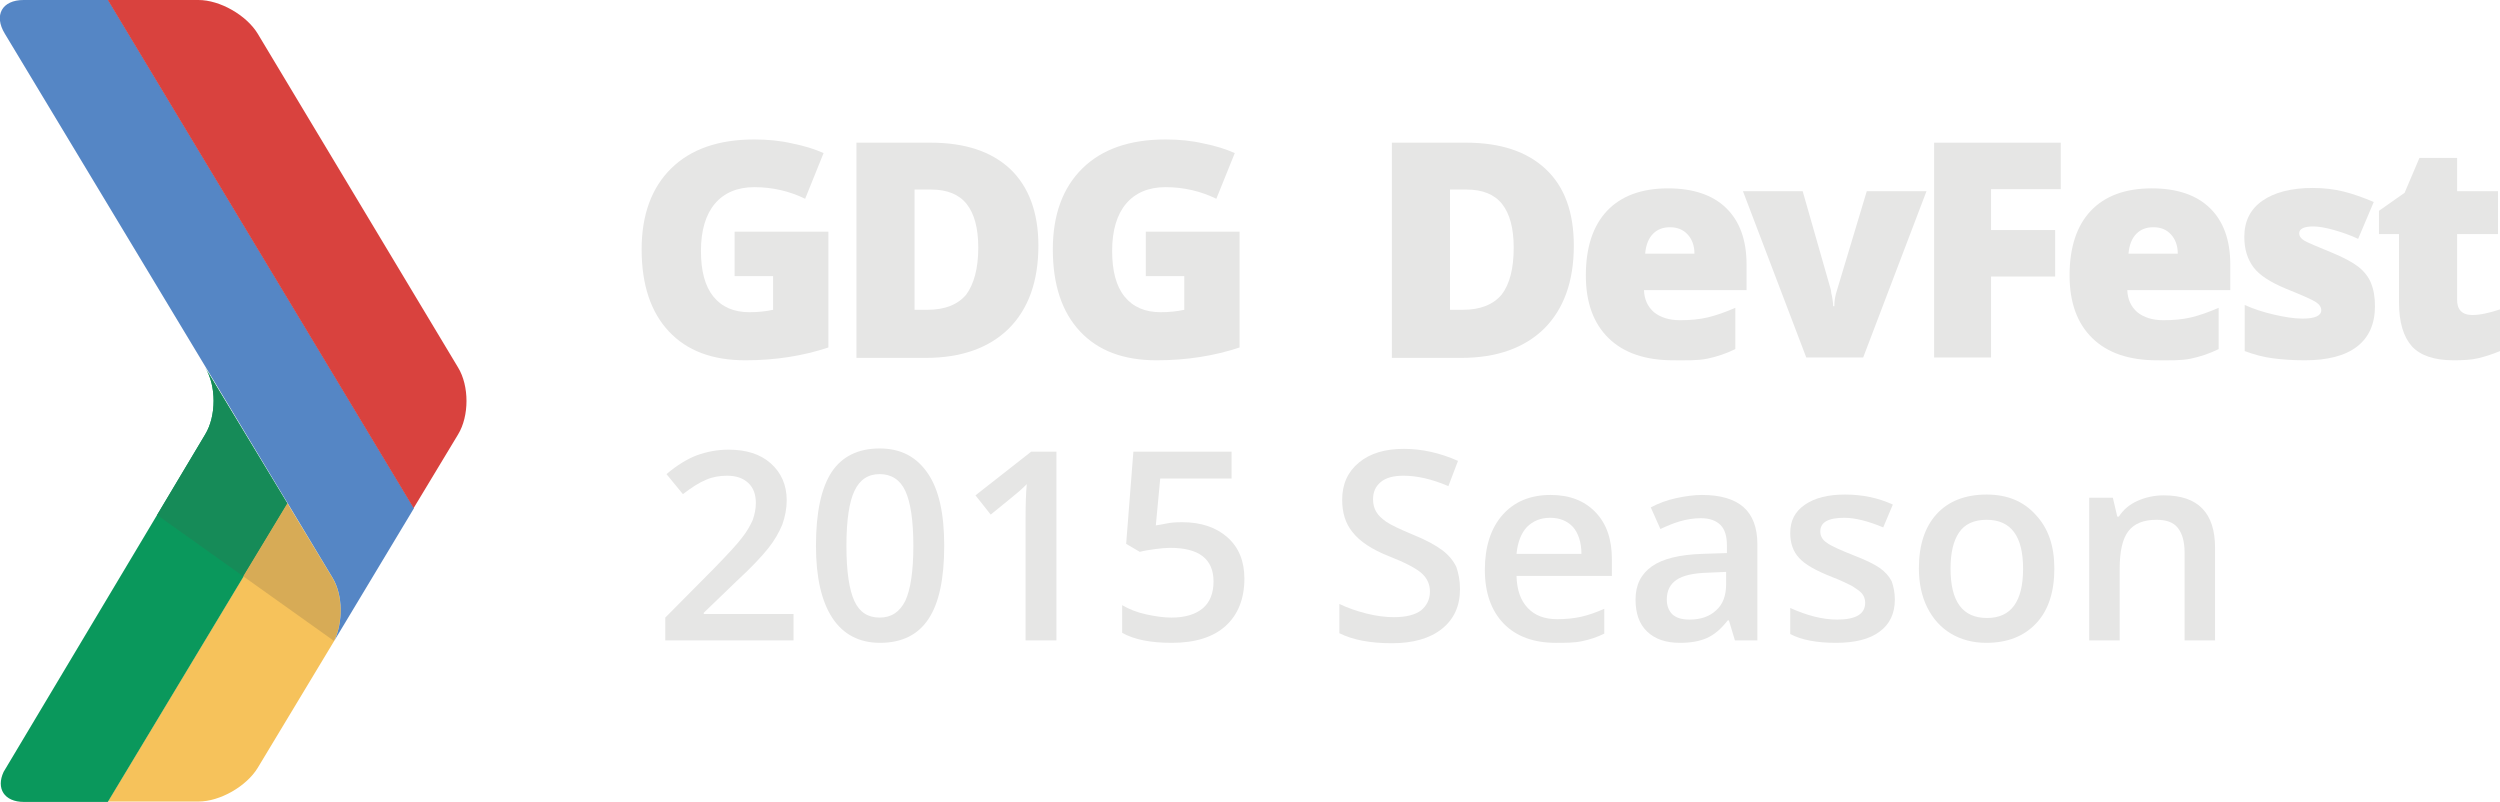
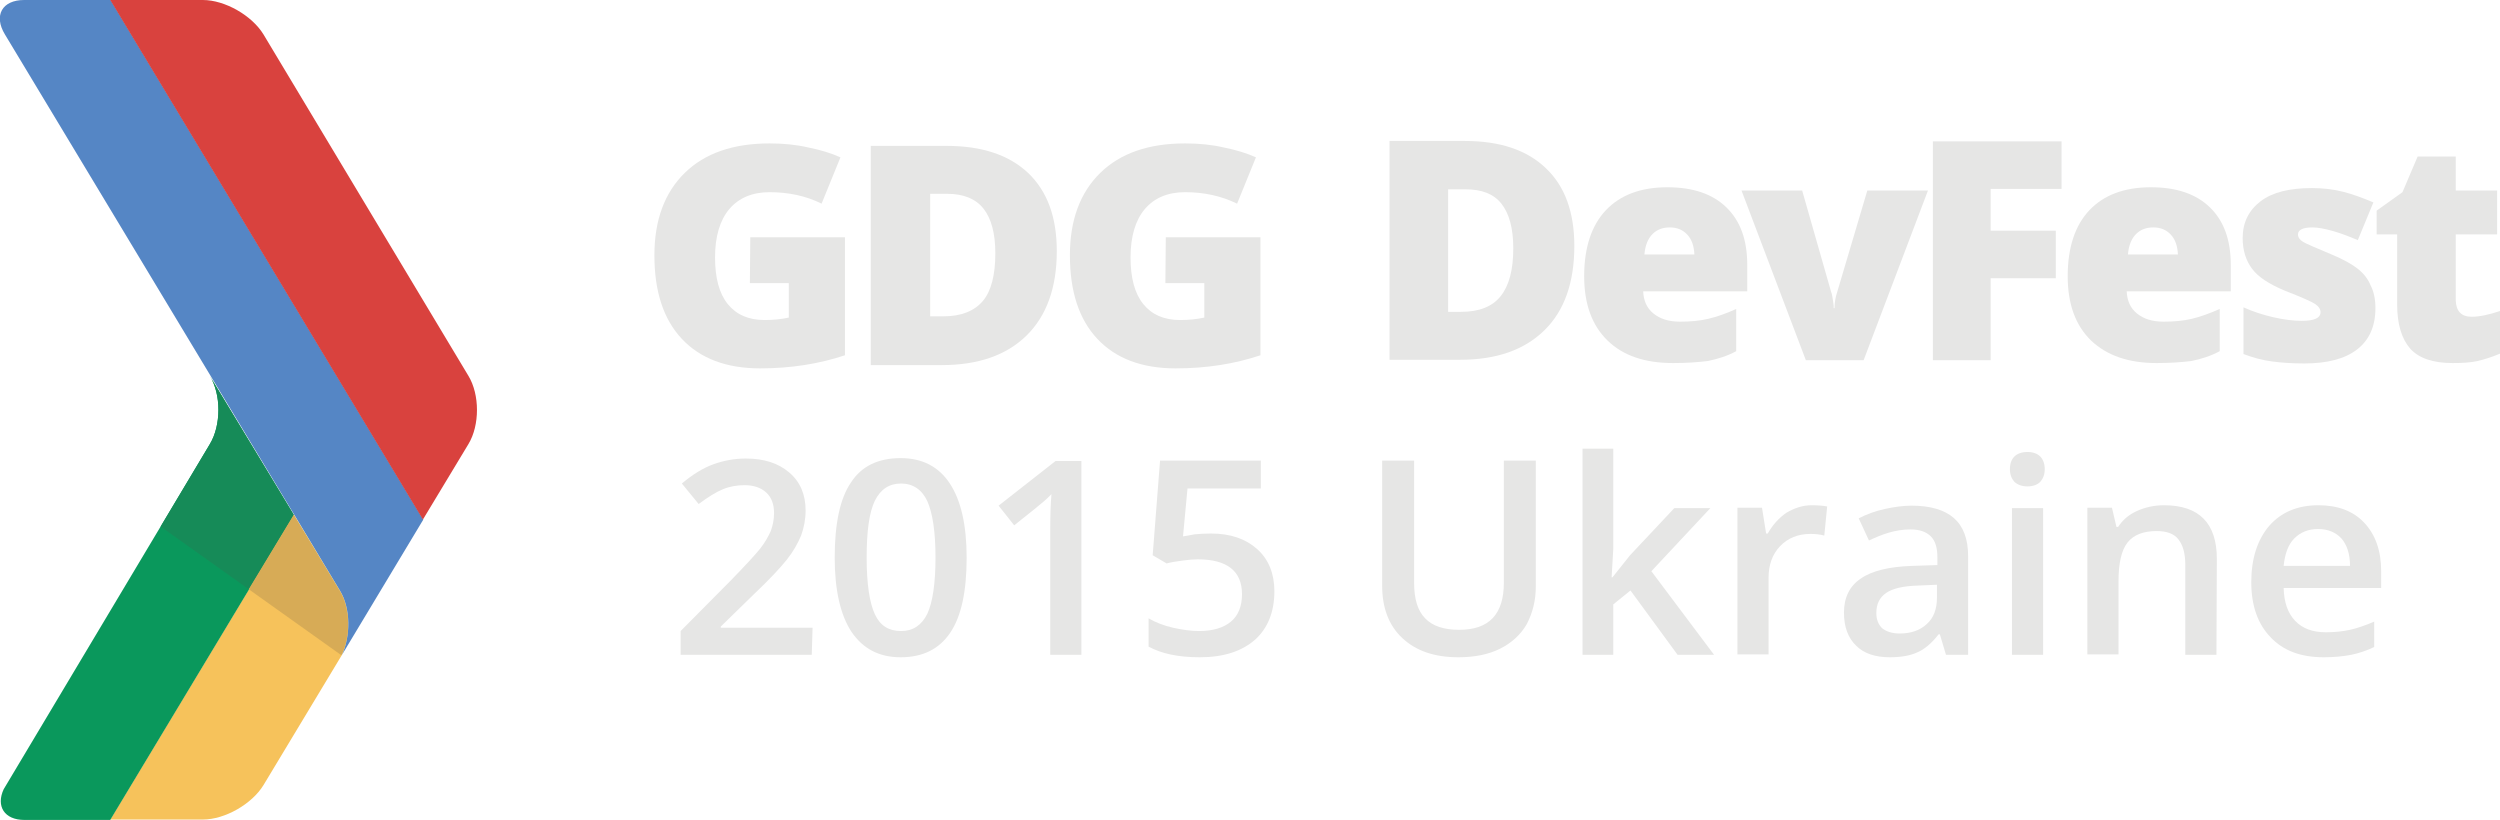
- <svg xmlns="http://www.w3.org/2000/svg" version="1.1" id="dark" x="0px" y="0px" viewBox="102.2 2379.4 623.8 200.1" style="enable-background:new 102.2 2379.4 623.8 200.1;" xml:space="preserve">
+ <svg xmlns="http://www.w3.org/2000/svg" version="1.1" id="dark" x="0px" y="0px" viewBox="95.2 1678.4 610.1 200" style="enable-background:new 95.2 1678.4 610.1 200;" xml:space="preserve">
  <style type="text/css">
	.st0{fill:#F6C25B;}
	.st1{fill:#0A985C;}
	.st2{fill:#5586C5;}
	.st3{fill:#D9423E;}
- 	.st4{fill:#168B58;}
- 	.st5{fill:#D7AB56;}
- 	.st6{enable-background:new    ;}
- 	.st7{fill:#E6E6E5;}
+ 	.st4{fill:#E6E6E5;}
+ 	.st5{fill:#168B58;}
+ 	.st6{fill:#D7AB56;}
</style>
  <g>
    <g>
-       <path class="st0" d="M129.1,2579.4h22.6c5.4,0,12-3.8,14.8-8.4l19.1-31.7c2.3-4.7,2.2-11.4-0.4-15.7l-11.3-18.6L129.1,2579.4z" />
-       <path class="st1" d="M153.4,2487.8l-50.3,84.2c-1.9,4.1,0.1,7.5,5.1,7.5h20.9l44.8-74.4l-20.5-33.9    C156.2,2475.6,156.2,2483.2,153.4,2487.8" />
-       <path class="st2" d="M108.1,2379.4c-5.4,0-7.5,3.8-4.7,8.4l81.8,135.8c2.6,4.3,2.6,11.1,0.4,15.7l19.9-33.1l-76.3-126.8H108.1    L108.1,2379.4z" />
-       <path class="st3" d="M129.1,2379.4l76.3,126.8l11.1-18.4c2.8-4.6,2.8-12.1,0-16.7l-50-83.3c-2.8-4.6-9.4-8.4-14.8-8.4H129.1    L129.1,2379.4z" />
+       <path class="st0" d="M122.1,1878.4h22.6c5.4,0,12-3.8,14.8-8.4l19.1-31.7c2.3-4.7,2.2-11.4-0.4-15.7l-11.3-18.6L122.1,1878.4z" />
+       <path class="st1" d="M146.4,1786.8L96.1,1871c-1.9,4.1,0.1,7.5,5.1,7.5h20.9l44.8-74.4l-20.5-33.9    C149.2,1774.6,149.2,1782.2,146.4,1786.8" />
+       <path class="st2" d="M101.1,1678.4c-5.4,0-7.5,3.8-4.7,8.4l81.8,135.8c2.6,4.3,2.6,11.1,0.4,15.7l19.9-33.1l-76.3-126.8    L101.1,1678.4L101.1,1678.4z" />
+       <path class="st3" d="M122.1,1678.4l76.3,126.8l11.1-18.4c2.8-4.6,2.8-12.1,0-16.7l-50-83.3c-2.8-4.6-9.4-8.4-14.8-8.4H122.1    L122.1,1678.4z" />
+     </g>
+     <g>
+       <g>
+         <g>
+           <path class="st4" d="M293.3,1838.2h-32v-5.8l12.2-12.3c3.6-3.7,6-6.3,7.2-7.8c1.2-1.5,2-3,2.6-4.3c0.5-1.4,0.8-2.8,0.8-4.4      c0-2.1-0.6-3.8-1.9-5c-1.3-1.2-3.1-1.8-5.3-1.8c-1.8,0-3.6,0.3-5.3,1c-1.7,0.7-3.6,1.9-5.9,3.6l-4.1-5c2.6-2.2,5.2-3.8,7.7-4.7      c2.5-0.9,5.1-1.4,7.9-1.4c4.4,0,7.9,1.1,10.6,3.4c2.7,2.3,4,5.4,4,9.3c0,2.1-0.4,4.2-1.1,6.1c-0.8,1.9-1.9,3.9-3.5,5.9      c-1.6,2-4.2,4.8-7.9,8.3l-8.2,8v0.3h22.4L293.3,1838.2L293.3,1838.2z" />
+           <path class="st4" d="M331.1,1814.5c0,8.2-1.3,14.3-4,18.3s-6.7,6-12.1,6c-5.3,0-9.2-2.1-12-6.2c-2.7-4.1-4.1-10.2-4.1-18.1      c0-8.3,1.3-14.5,4-18.4c2.6-4,6.7-5.9,12.1-5.9c5.3,0,9.3,2.1,12,6.2C329.7,1800.5,331.1,1806.5,331.1,1814.5z M306.7,1814.5      c0,6.4,0.7,11,2,13.8c1.3,2.8,3.4,4.1,6.4,4.1c2.9,0,5-1.4,6.4-4.2c1.3-2.8,2-7.4,2-13.7c0-6.3-0.7-10.9-2-13.8      c-1.3-2.8-3.5-4.3-6.4-4.3c-2.9,0-5,1.4-6.4,4.2C307.3,1803.5,306.7,1808.1,306.7,1814.5z" />
+           <path class="st4" d="M359.1,1838.2h-7.6v-30.5c0-3.6,0.1-6.5,0.3-8.7c-0.5,0.5-1.1,1.1-1.8,1.7c-0.7,0.6-3.1,2.6-7.3,5.9      l-3.8-4.8l13.9-10.9h6.3L359.1,1838.2L359.1,1838.2z" />
+           <path class="st4" d="M390.7,1808.6c4.8,0,8.5,1.3,11.3,3.8c2.8,2.5,4.2,6,4.2,10.3c0,5-1.6,9-4.7,11.8      c-3.2,2.8-7.6,4.3-13.5,4.3c-5.3,0-9.4-0.9-12.5-2.6v-6.9c1.7,1,3.8,1.8,6,2.3c2.3,0.5,4.4,0.8,6.3,0.8c3.4,0,6-0.8,7.8-2.3      c1.8-1.5,2.7-3.8,2.7-6.7c0-5.6-3.6-8.5-10.8-8.5c-1,0-2.3,0.1-3.7,0.3c-1.5,0.2-2.8,0.4-3.9,0.7l-3.4-2l1.8-23.1h24.6v6.8H385      l-1.1,11.7c0.8-0.1,1.7-0.3,2.8-0.5C387.8,1808.7,389.1,1808.6,390.7,1808.6z" />
+           <path class="st4" d="M470,1790.9v30.6c0,3.5-0.8,6.5-2.2,9.2c-1.5,2.6-3.7,4.6-6.5,6c-2.8,1.4-6.2,2.1-10.2,2.1      c-5.9,0-10.4-1.6-13.7-4.7c-3.3-3.1-4.9-7.4-4.9-12.8v-30.5h7.8v29.9c0,3.9,0.9,6.8,2.7,8.6c1.8,1.9,4.6,2.8,8.3,2.8      c7.3,0,10.9-3.8,10.9-11.5v-29.8H470z" />
+           <path class="st4" d="M488.7,1819.3l4.3-5.4l10.8-11.5h8.8l-14.4,15.4l15.3,20.4h-8.9l-11.5-15.7l-4.2,3.4v12.3h-7.5v-50.3h7.5      v24.5l-0.4,6.9L488.7,1819.3L488.7,1819.3z" />
+           <path class="st4" d="M537.3,1801.7c1.5,0,2.8,0.1,3.8,0.3l-0.7,7.1c-1.1-0.3-2.2-0.4-3.4-0.4c-3,0-5.5,1-7.4,3      c-1.9,2-2.8,4.6-2.8,7.7v18.7h-7.6v-35.8h6l1,6.3h0.4c1.2-2.1,2.7-3.8,4.6-5.1C533.1,1802.4,535.1,1801.7,537.3,1801.7z" />
+           <path class="st4" d="M570.1,1838.2l-1.5-5h-0.3c-1.7,2.2-3.5,3.7-5.2,4.4c-1.7,0.8-4,1.2-6.7,1.2c-3.5,0-6.3-0.9-8.2-2.8      c-2-1.9-3-4.6-3-8.1c0-3.7,1.4-6.5,4.1-8.3c2.7-1.9,6.9-2.9,12.5-3.1l6.2-0.2v-1.9c0-2.3-0.5-4-1.6-5.1c-1.1-1.1-2.7-1.7-5-1.7      c-1.8,0-3.6,0.3-5.3,0.8c-1.7,0.5-3.3,1.2-4.8,1.9l-2.5-5.4c1.9-1,4.1-1.8,6.4-2.3c2.3-0.5,4.5-0.8,6.5-0.8c4.5,0,8,1,10.3,3      c2.3,2,3.5,5.1,3.5,9.3v24.1H570.1z M558.8,1833c2.8,0,5-0.8,6.6-2.3c1.7-1.5,2.5-3.7,2.5-6.5v-3.1l-4.6,0.2      c-3.6,0.1-6.2,0.7-7.8,1.8c-1.6,1.1-2.4,2.7-2.4,4.9c0,1.6,0.5,2.8,1.4,3.7C555.5,1832.5,556.9,1833,558.8,1833z" />
+           <path class="st4" d="M585.7,1792.9c0-1.4,0.4-2.4,1.1-3.1c0.7-0.7,1.8-1.1,3.2-1.1c1.3,0,2.4,0.4,3.1,1.1      c0.7,0.7,1.1,1.8,1.1,3.1c0,1.3-0.4,2.3-1.1,3.1c-0.7,0.7-1.8,1.1-3.1,1.1c-1.4,0-2.4-0.4-3.2-1.1      C586.1,1795.2,585.7,1794.2,585.7,1792.9z M593.8,1838.2h-7.6v-35.8h7.6V1838.2z" />
+           <path class="st4" d="M636.1,1838.2h-7.6v-22c0-2.8-0.6-4.8-1.7-6.2c-1.1-1.4-2.9-2-5.3-2c-3.2,0-5.6,0.9-7.1,2.8      c-1.5,1.9-2.2,5.1-2.2,9.5v17.8h-7.6v-35.8h6l1.1,4.7h0.4c1.1-1.7,2.6-3,4.6-3.9c2-0.9,4.2-1.4,6.6-1.4      c8.6,0,12.9,4.4,12.9,13.1L636.1,1838.2L636.1,1838.2z" />
+           <path class="st4" d="M662.3,1838.8c-5.6,0-9.9-1.6-13-4.9c-3.1-3.2-4.7-7.7-4.7-13.4c0-5.8,1.5-10.4,4.4-13.8      c2.9-3.3,6.9-5,12-5c4.7,0,8.5,1.4,11.2,4.3c2.7,2.9,4.1,6.8,4.1,11.8v4.1h-23.8c0.1,3.5,1,6.1,2.8,8c1.8,1.9,4.3,2.8,7.5,2.8      c2.1,0,4.1-0.2,5.9-0.6c1.8-0.4,3.8-1.1,5.9-2v6.2c-1.9,0.9-3.7,1.5-5.6,1.9C666.9,1838.6,664.7,1838.8,662.3,1838.8z       M660.9,1807.5c-2.4,0-4.3,0.8-5.8,2.3c-1.5,1.5-2.3,3.8-2.6,6.7h16.2c0-3-0.8-5.2-2.1-6.7      C665.2,1808.3,663.3,1807.5,660.9,1807.5z" />
+         </g>
+         <g>
+           <g>
+             <path class="st4" d="M479.4,1738.4c0,8.9-2.4,15.8-7.3,20.6c-4.9,4.8-11.7,7.2-20.6,7.2h-17.2v-53.4h18.4       c8.5,0,15.1,2.2,19.7,6.6C477.1,1723.8,479.4,1730.2,479.4,1738.4z M464.5,1739c0-4.9-1-8.5-2.9-10.9c-1.9-2.4-4.8-3.5-8.8-3.5       h-4.2v29.9h3.2c4.4,0,7.6-1.3,9.6-3.8C463.5,1748.1,464.5,1744.2,464.5,1739z" />
+           </g>
+           <g>
+             <path class="st4" d="M503.5,1767c-6.9,0-12.2-1.8-16-5.5c-3.8-3.7-5.7-8.9-5.7-15.7c0-7,1.8-12.4,5.3-16.1       c3.5-3.7,8.5-5.6,15-5.6c6.2,0,11,1.6,14.4,4.9c3.4,3.3,5.1,7.9,5.1,14.1v6.4h-25.4c0.1,2.3,0.9,4.1,2.5,5.4       c1.6,1.3,3.7,2,6.5,2c2.5,0,4.8-0.2,6.9-0.7c2.1-0.5,4.4-1.3,6.8-2.4v10.3c-2.2,1.2-4.5,1.9-6.9,2.4       C509.6,1766.8,506.8,1767,503.5,1767z M502.7,1733.9c-1.7,0-3.1,0.5-4.2,1.6c-1.1,1.1-1.8,2.7-2,5h12.2c-0.1-2-0.6-3.6-1.7-4.8       C505.9,1734.5,504.5,1733.9,502.7,1733.9z" />
+           </g>
+           <g>
+             <path class="st4" d="M535.9,1766.3l-15.7-41.4H535l7,24.5c0,0.1,0.1,0.3,0.2,0.6c0.1,0.3,0.1,0.6,0.2,1       c0.1,0.4,0.1,0.8,0.2,1.3c0.1,0.5,0.1,0.9,0.1,1.3h0.2c0-1.3,0.2-2.6,0.7-4.1l7.3-24.6h14.8l-15.7,41.4H535.9z" />
+           </g>
+           <g>
+             <path class="st4" d="M581,1766.3h-14.1v-53.4h31.4v11.6H581v10.2h15.9v11.6H581L581,1766.3L581,1766.3z" />
+           </g>
+           <g>
+             <path class="st4" d="M621.5,1767c-6.8,0-12.1-1.8-16-5.5c-3.8-3.7-5.7-8.9-5.7-15.7c0-7,1.8-12.4,5.3-16.1       c3.5-3.7,8.5-5.6,15-5.6c6.2,0,11,1.6,14.4,4.9c3.4,3.3,5.1,7.9,5.1,14.1v6.4h-25.4c0.1,2.3,0.9,4.1,2.5,5.4       c1.6,1.3,3.7,2,6.5,2c2.5,0,4.8-0.2,6.9-0.7c2.1-0.5,4.3-1.3,6.8-2.4v10.3c-2.2,1.2-4.5,1.9-6.9,2.4       C627.6,1766.8,624.8,1767,621.5,1767z M620.7,1733.9c-1.7,0-3.1,0.5-4.2,1.6c-1.1,1.1-1.8,2.7-2,5h12.2c-0.1-2-0.6-3.6-1.7-4.8       C623.9,1734.5,622.5,1733.9,620.7,1733.9z" />
+           </g>
+           <g>
+             <path class="st4" d="M674.9,1753.6c0,4.4-1.5,7.8-4.5,10.1c-3,2.3-7.3,3.4-12.9,3.4c-3,0-5.7-0.2-7.9-0.5       c-2.3-0.3-4.5-0.9-6.9-1.8v-11.4c2.2,1,4.6,1.8,7.2,2.4c2.6,0.6,5,0.9,7,0.9c3.1,0,4.6-0.7,4.6-2.1c0-0.7-0.4-1.4-1.3-2       c-0.9-0.6-3.4-1.7-7.5-3.3c-3.8-1.6-6.4-3.3-7.9-5.3c-1.5-2-2.3-4.5-2.3-7.5c0-3.8,1.5-6.8,4.4-9c2.9-2.2,7.1-3.2,12.5-3.2       c2.7,0,5.3,0.3,7.6,0.9c2.4,0.6,4.8,1.5,7.4,2.6l-3.8,9.2c-1.9-0.8-3.9-1.6-6-2.2c-2.1-0.6-3.8-0.9-5.1-0.9       c-2.3,0-3.5,0.6-3.5,1.7c0,0.7,0.4,1.3,1.2,1.8c0.8,0.5,3.2,1.5,7,3.1c2.9,1.2,5,2.4,6.4,3.5c1.4,1.1,2.5,2.5,3.1,4       C674.5,1749.5,674.9,1751.4,674.9,1753.6z" />
+           </g>
+           <g>
+             <path class="st4" d="M698.4,1755.7c1.9,0,4.2-0.5,6.9-1.4v10.4c-1.9,0.8-3.7,1.4-5.5,1.8c-1.7,0.4-3.8,0.5-6.1,0.5       c-4.8,0-8.2-1.2-10.3-3.5c-2.1-2.4-3.2-6-3.2-10.8v-17.1h-5v-5.8l6.3-4.5l3.7-8.7h9.3v8.3h10.1v10.7h-10.1v16.1       C694.6,1754.4,695.9,1755.7,698.4,1755.7z" />
+           </g>
+         </g>
+         <g>
+           <g>
+             <path class="st4" d="M278.3,1736.3h23.1v28.8c-6.3,2.1-13.2,3.2-20.7,3.2c-8.2,0-14.6-2.4-19.1-7.2c-4.5-4.8-6.7-11.6-6.7-20.4       c0-8.6,2.5-15.3,7.4-20.1c4.9-4.8,11.8-7.2,20.7-7.2c3.4,0,6.5,0.3,9.5,1c3,0.6,5.6,1.4,7.8,2.4l-4.6,11.3       c-3.8-1.9-8.1-2.8-12.7-2.8c-4.2,0-7.5,1.4-9.8,4.1c-2.3,2.7-3.5,6.7-3.5,11.8c0,5,1,8.8,3.1,11.4c2.1,2.6,5.1,3.9,9,3.9       c2.1,0,4.1-0.2,5.9-0.6v-8.4h-9.5L278.3,1736.3L278.3,1736.3L278.3,1736.3z" />
+           </g>
+           <g>
+             <path class="st4" d="M353.1,1739.7c0,8.9-2.5,15.8-7.4,20.6c-4.9,4.8-11.8,7.2-20.7,7.2h-17.3v-53.5h18.5       c8.6,0,15.2,2.2,19.9,6.6C350.8,1725.1,353.1,1731.4,353.1,1739.7z M338.1,1740.2c0-4.9-1-8.5-2.9-10.9       c-1.9-2.4-4.9-3.6-8.8-3.6h-4.2v29.9h3.2c4.4,0,7.6-1.3,9.7-3.8C337.1,1749.4,338.1,1745.5,338.1,1740.2z" />
+           </g>
+           <g>
+             <path class="st4" d="M379.7,1736.3h23.1v28.8c-6.3,2.1-13.1,3.2-20.7,3.2c-8.2,0-14.6-2.4-19.1-7.2c-4.5-4.8-6.7-11.6-6.7-20.4       c0-8.6,2.5-15.3,7.4-20.1c4.9-4.8,11.8-7.2,20.7-7.2c3.4,0,6.5,0.3,9.5,1c3,0.6,5.6,1.4,7.8,2.4l-4.6,11.3       c-3.9-1.9-8.1-2.8-12.7-2.8c-4.2,0-7.5,1.4-9.8,4.1c-2.3,2.7-3.5,6.7-3.5,11.8c0,5,1,8.8,3.1,11.4c2.1,2.6,5.1,3.9,9,3.9       c2.1,0,4.1-0.2,5.9-0.6v-8.4h-9.5L379.7,1736.3L379.7,1736.3z" />
+           </g>
+         </g>
+       </g>
    </g>
  </g>
-   <path class="st4" d="M153.4,2487.8l-12,20.1l21.5,15.3l11-18.2l-20.5-33.9C156.2,2475.6,156.2,2483.2,153.4,2487.8z" />
-   <path class="st5" d="M173.9,2505l-11,18.2l22.6,16.1c2.3-4.7,2.2-11.4-0.4-15.7L173.9,2505z" />
-   <g class="st6">
-     <path class="st7" d="M285.8,2437.2h23.1v28.9c-6.3,2.1-13.2,3.2-20.7,3.2c-8.3,0-14.6-2.4-19.1-7.2c-4.5-4.8-6.8-11.6-6.8-20.5   c0-8.6,2.5-15.4,7.4-20.2c4.9-4.8,11.8-7.2,20.7-7.2c3.4,0,6.5,0.3,9.5,1c3,0.6,5.6,1.4,7.8,2.4l-4.6,11.4   c-3.9-1.9-8.1-2.9-12.7-2.9c-4.2,0-7.5,1.4-9.8,4.1c-2.3,2.7-3.5,6.7-3.5,11.8c0,5,1,8.8,3.1,11.4c2.1,2.6,5.1,3.9,9,3.9   c2.1,0,4.1-0.2,5.9-0.6v-8.4h-9.6V2437.2z" />
-     <path class="st7" d="M361.3,2440.7c0,8.9-2.5,15.8-7.4,20.7c-4.9,4.8-11.8,7.3-20.7,7.3h-17.3V2415h18.5c8.6,0,15.2,2.2,19.9,6.6   C358.9,2426,361.3,2432.4,361.3,2440.7z M346.3,2441.2c0-4.9-1-8.5-2.9-10.9c-1.9-2.4-4.9-3.6-8.8-3.6h-4.2v30h3.2   c4.4,0,7.6-1.3,9.7-3.8C345.2,2450.3,346.3,2446.4,346.3,2441.2z" />
-     <path class="st7" d="M388.4,2437.2h23.1v28.9c-6.3,2.1-13.2,3.2-20.7,3.2c-8.3,0-14.6-2.4-19.1-7.2c-4.5-4.8-6.8-11.6-6.8-20.5   c0-8.6,2.5-15.4,7.4-20.2s11.8-7.2,20.7-7.2c3.4,0,6.5,0.3,9.5,1c3,0.6,5.6,1.4,7.8,2.4l-4.6,11.4c-3.9-1.9-8.1-2.9-12.7-2.9   c-4.2,0-7.5,1.4-9.8,4.1c-2.3,2.7-3.5,6.7-3.5,11.8c0,5,1,8.8,3.1,11.4c2.1,2.6,5.1,3.9,9,3.9c2.1,0,4.1-0.2,5.9-0.6v-8.4h-9.6   V2437.2z" />
-     <path class="st7" d="M494.9,2440.7c0,8.9-2.5,15.8-7.4,20.7c-4.9,4.8-11.8,7.3-20.7,7.3h-17.3V2415H468c8.6,0,15.2,2.2,19.9,6.6   C492.6,2426,494.9,2432.4,494.9,2440.7z M479.9,2441.2c0-4.9-1-8.5-2.9-10.9c-1.9-2.4-4.9-3.6-8.8-3.6h-4.2v30h3.2   c4.4,0,7.6-1.3,9.7-3.8C478.9,2450.3,479.9,2446.4,479.9,2441.2z" />
-     <path class="st7" d="M519.7,2469.3c-6.9,0-12.3-1.8-16.1-5.5c-3.8-3.7-5.7-8.9-5.7-15.7c0-7,1.8-12.4,5.3-16.1   c3.5-3.7,8.6-5.6,15.2-5.6c6.2,0,11.1,1.6,14.5,4.9c3.4,3.3,5.1,8,5.1,14.1v6.4h-25.6c0.1,2.3,0.9,4.1,2.5,5.5c1.6,1.3,3.8,2,6.5,2   c2.5,0,4.8-0.2,6.9-0.7c2.1-0.5,4.4-1.3,6.9-2.4v10.3c-2.2,1.1-4.6,1.9-7,2.4S523,2469.3,519.7,2469.3z M518.9,2436.1   c-1.7,0-3.1,0.5-4.2,1.6c-1.1,1.1-1.8,2.7-2,5h12.3c0-2-0.6-3.6-1.7-4.8C522.2,2436.7,520.7,2436.1,518.9,2436.1z" />
-     <path class="st7" d="M552.9,2468.6l-15.8-41.5h14.9l7,24.5c0,0.1,0.1,0.3,0.1,0.6s0.1,0.6,0.2,1c0.1,0.4,0.1,0.8,0.2,1.3   c0.1,0.5,0.1,0.9,0.1,1.3h0.3c0-1.3,0.2-2.6,0.7-4.1l7.4-24.6h14.9l-15.8,41.5H552.9z" />
-     <path class="st7" d="M599,2468.6h-14.2V2415h31.6v11.6H599v10.2h16v11.6h-16V2468.6z" />
-     <path class="st7" d="M640.4,2469.3c-6.9,0-12.3-1.8-16.1-5.5c-3.8-3.7-5.7-8.9-5.7-15.7c0-7,1.8-12.4,5.3-16.1s8.6-5.6,15.2-5.6   c6.2,0,11.1,1.6,14.5,4.9c3.4,3.3,5.1,8,5.1,14.1v6.4H633c0.1,2.3,0.9,4.1,2.5,5.5c1.6,1.3,3.8,2,6.5,2c2.5,0,4.8-0.2,6.9-0.7   c2.1-0.5,4.4-1.3,6.9-2.4v10.3c-2.2,1.1-4.6,1.9-7,2.4S643.7,2469.3,640.4,2469.3z M639.5,2436.1c-1.7,0-3.1,0.5-4.2,1.6   c-1.1,1.1-1.8,2.7-2,5h12.3c0-2-0.6-3.6-1.7-4.8C642.8,2436.7,641.4,2436.1,639.5,2436.1z" />
-     <path class="st7" d="M694.8,2455.8c0,4.4-1.5,7.8-4.5,10.1c-3,2.3-7.4,3.4-13,3.4c-3.1,0-5.7-0.2-8-0.5c-2.3-0.3-4.6-0.9-7-1.8   v-11.5c2.2,1,4.7,1.8,7.3,2.4c2.6,0.6,5,1,7.1,1c3.1,0,4.7-0.7,4.7-2.1c0-0.7-0.4-1.4-1.3-2s-3.4-1.7-7.6-3.4   c-3.8-1.6-6.5-3.3-8-5.3c-1.5-2-2.3-4.5-2.3-7.6c0-3.9,1.5-6.9,4.5-9c3-2.1,7.2-3.2,12.6-3.2c2.7,0,5.3,0.3,7.7,0.9   c2.4,0.6,4.9,1.5,7.5,2.6l-3.9,9.2c-1.9-0.9-3.9-1.6-6-2.2c-2.1-0.6-3.9-0.9-5.2-0.9c-2.3,0-3.5,0.6-3.5,1.7c0,0.7,0.4,1.3,1.2,1.8   c0.8,0.5,3.2,1.5,7.1,3.1c2.9,1.2,5.1,2.4,6.5,3.5c1.4,1.1,2.5,2.5,3.1,4C694.5,2451.7,694.8,2453.6,694.8,2455.8z" />
-     <path class="st7" d="M719.1,2458c1.9,0,4.2-0.5,6.9-1.4v10.4c-1.9,0.8-3.8,1.4-5.5,1.8c-1.7,0.4-3.8,0.5-6.1,0.5   c-4.8,0-8.3-1.2-10.4-3.5c-2.1-2.4-3.2-6-3.2-10.9v-17.1h-5v-5.8l6.4-4.5l3.7-8.7h9.4v8.3h10.2v10.7h-10.2v16.2   C715.2,2456.6,716.5,2458,719.1,2458z" />
-   </g>
-   <g class="st6">
-     <path class="st7" d="M300.1,2539.2h-31.9v-5.7l12.1-12.2c3.6-3.7,6-6.3,7.1-7.8c1.2-1.5,2-3,2.6-4.3c0.5-1.4,0.8-2.8,0.8-4.3   c0-2.1-0.6-3.8-1.9-5c-1.3-1.2-3-1.8-5.3-1.8c-1.8,0-3.6,0.3-5.2,1c-1.7,0.7-3.6,1.9-5.8,3.6l-4.1-5c2.6-2.2,5.2-3.8,7.6-4.7   c2.5-0.9,5.1-1.4,7.9-1.4c4.4,0,7.9,1.1,10.5,3.4c2.6,2.3,4,5.4,4,9.2c0,2.1-0.4,4.1-1.1,6.1c-0.8,1.9-1.9,3.9-3.5,5.9   c-1.6,2-4.2,4.8-7.9,8.2l-8.2,7.9v0.3h22.4V2539.2z" />
-     <path class="st7" d="M337.8,2515.6c0,8.2-1.3,14.3-3.9,18.2c-2.6,4-6.7,6-12.1,6c-5.2,0-9.2-2.1-11.9-6.2s-4.1-10.1-4.1-18   c0-8.3,1.3-14.4,3.9-18.4c2.6-3.9,6.6-5.9,12-5.9c5.3,0,9.2,2.1,12,6.2S337.8,2507.6,337.8,2515.6z M313.4,2515.6   c0,6.4,0.7,11,2,13.8c1.3,2.8,3.4,4.1,6.3,4.1s5-1.4,6.4-4.2c1.3-2.8,2-7.4,2-13.7c0-6.3-0.7-10.9-2-13.7c-1.3-2.8-3.5-4.2-6.4-4.2   s-5,1.4-6.3,4.2C314.1,2504.6,313.4,2509.2,313.4,2515.6z" />
-     <path class="st7" d="M365.7,2539.2h-7.6v-30.4c0-3.6,0.1-6.5,0.3-8.6c-0.5,0.5-1.1,1.1-1.8,1.7c-0.7,0.6-3.1,2.6-7.2,5.9l-3.8-4.8   l13.9-10.9h6.3V2539.2z" />
-     <path class="st7" d="M397.2,2509.7c4.7,0,8.5,1.3,11.3,3.8s4.2,5.9,4.2,10.3c0,5-1.6,9-4.7,11.8c-3.1,2.8-7.6,4.2-13.4,4.2   c-5.3,0-9.4-0.8-12.4-2.5v-6.9c1.7,1,3.7,1.8,6,2.3s4.4,0.8,6.3,0.8c3.4,0,6-0.8,7.8-2.3c1.8-1.5,2.7-3.8,2.7-6.7   c0-5.6-3.6-8.4-10.8-8.4c-1,0-2.3,0.1-3.7,0.3c-1.5,0.2-2.8,0.4-3.9,0.7l-3.4-2l1.8-23h24.5v6.7h-17.8l-1.1,11.7   c0.8-0.1,1.7-0.3,2.8-0.5C394.3,2509.8,395.6,2509.7,397.2,2509.7z" />
-     <path class="st7" d="M466.5,2526.4c0,4.2-1.5,7.5-4.5,9.9s-7.2,3.6-12.5,3.6s-9.7-0.8-13.1-2.5v-7.3c2.1,1,4.4,1.8,6.8,2.4   c2.4,0.6,4.7,0.9,6.8,0.9c3.1,0,5.3-0.6,6.8-1.7c1.4-1.2,2.2-2.7,2.2-4.7c0-1.8-0.7-3.3-2-4.5c-1.3-1.2-4.1-2.7-8.2-4.3   c-4.3-1.7-7.3-3.7-9.1-6c-1.8-2.2-2.6-4.9-2.6-8.1c0-3.9,1.4-7,4.2-9.3c2.8-2.3,6.5-3.4,11.2-3.4c4.5,0,9,1,13.5,3l-2.4,6.3   c-4.2-1.8-7.9-2.6-11.2-2.6c-2.5,0-4.4,0.5-5.7,1.6c-1.3,1.1-1.9,2.5-1.9,4.3c0,1.2,0.3,2.3,0.8,3.1c0.5,0.9,1.4,1.7,2.5,2.5   c1.2,0.8,3.3,1.8,6.4,3.1c3.5,1.4,6,2.8,7.6,4s2.8,2.7,3.5,4.2C466.1,2522.4,466.5,2524.2,466.5,2526.4z" />
-     <path class="st7" d="M490.4,2539.8c-5.5,0-9.9-1.6-13-4.8c-3.1-3.2-4.7-7.7-4.7-13.4c0-5.8,1.5-10.4,4.4-13.7s6.9-5,12-5   c4.7,0,8.4,1.4,11.2,4.3s4.1,6.8,4.1,11.8v4.1h-23.8c0.1,3.5,1,6.1,2.8,8c1.8,1.9,4.2,2.8,7.4,2.8c2.1,0,4.1-0.2,5.9-0.6   c1.8-0.4,3.8-1.1,5.8-2v6.2c-1.8,0.9-3.7,1.5-5.6,1.9S492.8,2539.8,490.4,2539.8z M489,2508.6c-2.4,0-4.3,0.8-5.8,2.3   c-1.4,1.5-2.3,3.7-2.6,6.7h16.2c0-2.9-0.8-5.2-2.1-6.7C493.3,2509.4,491.4,2508.6,489,2508.6z" />
-     <path class="st7" d="M535.1,2539.2l-1.5-5h-0.3c-1.7,2.2-3.4,3.6-5.2,4.4s-4,1.2-6.7,1.2c-3.5,0-6.2-0.9-8.2-2.8   c-2-1.9-2.9-4.6-2.9-8c0-3.7,1.4-6.4,4.1-8.3c2.7-1.9,6.9-2.9,12.5-3.1l6.2-0.2v-1.9c0-2.3-0.5-4-1.6-5.1c-1.1-1.1-2.7-1.7-4.9-1.7   c-1.8,0-3.6,0.3-5.3,0.8s-3.3,1.2-4.8,1.9l-2.4-5.4c1.9-1,4-1.8,6.3-2.3c2.3-0.5,4.5-0.8,6.5-0.8c4.5,0,8,1,10.3,3   c2.3,2,3.5,5.1,3.5,9.3v24H535.1z M523.8,2534c2.8,0,5-0.8,6.6-2.3c1.7-1.5,2.5-3.7,2.5-6.5v-3.1l-4.6,0.2   c-3.6,0.1-6.2,0.7-7.8,1.8c-1.6,1.1-2.4,2.7-2.4,4.9c0,1.6,0.5,2.8,1.4,3.7C520.5,2533.6,521.9,2534,523.8,2534z" />
-     <path class="st7" d="M575,2529c0,3.5-1.3,6.2-3.8,8c-2.5,1.9-6.2,2.8-10.9,2.8c-4.7,0-8.6-0.7-11.4-2.2v-6.5   c4.2,1.9,8.1,2.9,11.7,2.9c4.7,0,7-1.4,7-4.2c0-0.9-0.3-1.7-0.8-2.3s-1.4-1.2-2.5-1.9c-1.2-0.6-2.8-1.4-4.9-2.2   c-4.1-1.6-6.9-3.2-8.3-4.8c-1.5-1.6-2.2-3.7-2.2-6.2c0-3.1,1.2-5.4,3.7-7.1c2.5-1.7,5.8-2.5,10-2.5c4.2,0,8.2,0.8,11.9,2.5   l-2.4,5.7c-3.8-1.6-7.1-2.4-9.7-2.4c-4,0-6,1.1-6,3.4c0,1.1,0.5,2.1,1.6,2.8c1,0.8,3.3,1.8,6.8,3.2c2.9,1.1,5.1,2.2,6.4,3.1   s2.3,2,3,3.3C574.7,2525.8,575,2527.3,575,2529z" />
-     <path class="st7" d="M614.8,2521.3c0,5.8-1.5,10.4-4.5,13.6s-7.1,4.9-12.5,4.9c-3.3,0-6.3-0.8-8.8-2.3s-4.5-3.7-5.9-6.5   s-2.1-6.1-2.1-9.8c0-5.8,1.5-10.3,4.4-13.5s7.1-4.9,12.5-4.9c5.2,0,9.2,1.7,12.2,5C613.3,2511.2,614.8,2515.6,614.8,2521.3z    M588.9,2521.3c0,8.2,3,12.3,9.1,12.3c6,0,9-4.1,9-12.3c0-8.1-3-12.2-9.1-12.2c-3.2,0-5.5,1.1-6.9,3.2S588.9,2517.3,588.9,2521.3z" />
-     <path class="st7" d="M654.9,2539.2h-7.6v-21.9c0-2.8-0.6-4.8-1.7-6.2c-1.1-1.4-2.9-2-5.3-2c-3.2,0-5.5,0.9-7,2.8s-2.2,5.1-2.2,9.5   v17.8h-7.6v-35.6h5.9l1.1,4.7h0.4c1.1-1.7,2.6-3,4.6-3.9s4.2-1.4,6.6-1.4c8.6,0,12.8,4.4,12.8,13.1V2539.2z" />
-   </g>
+   <path class="st5" d="M146.4,1786.8l-12,20.1l21.5,15.3l11-18.2l-20.5-33.9C149.2,1774.6,149.2,1782.2,146.4,1786.8z" />
+   <path class="st6" d="M166.9,1804l-11,18.2l22.6,16.1c2.3-4.7,2.2-11.4-0.4-15.7L166.9,1804z" />
</svg>
